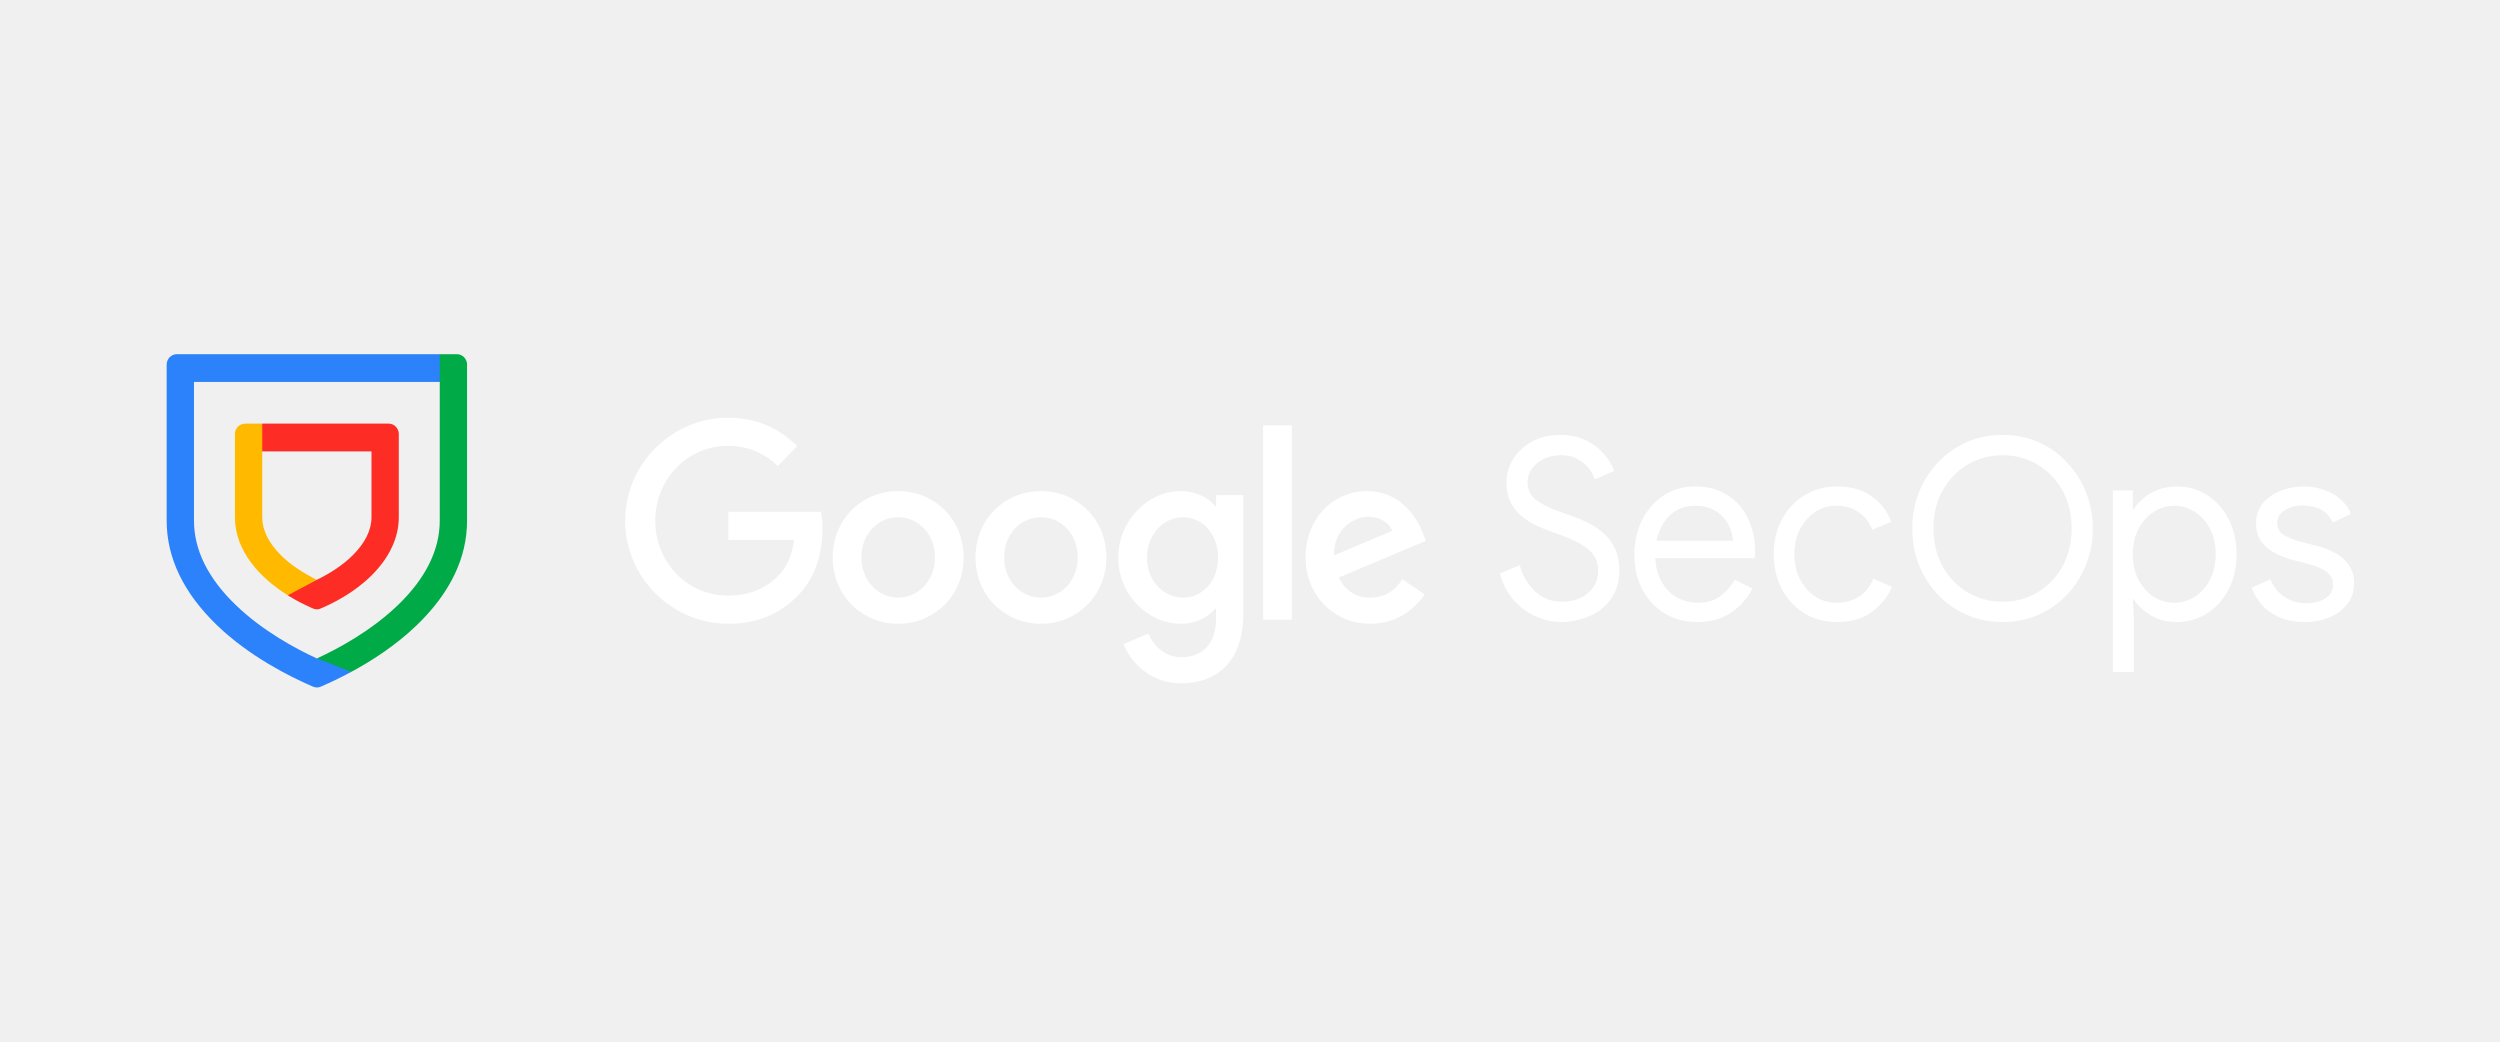
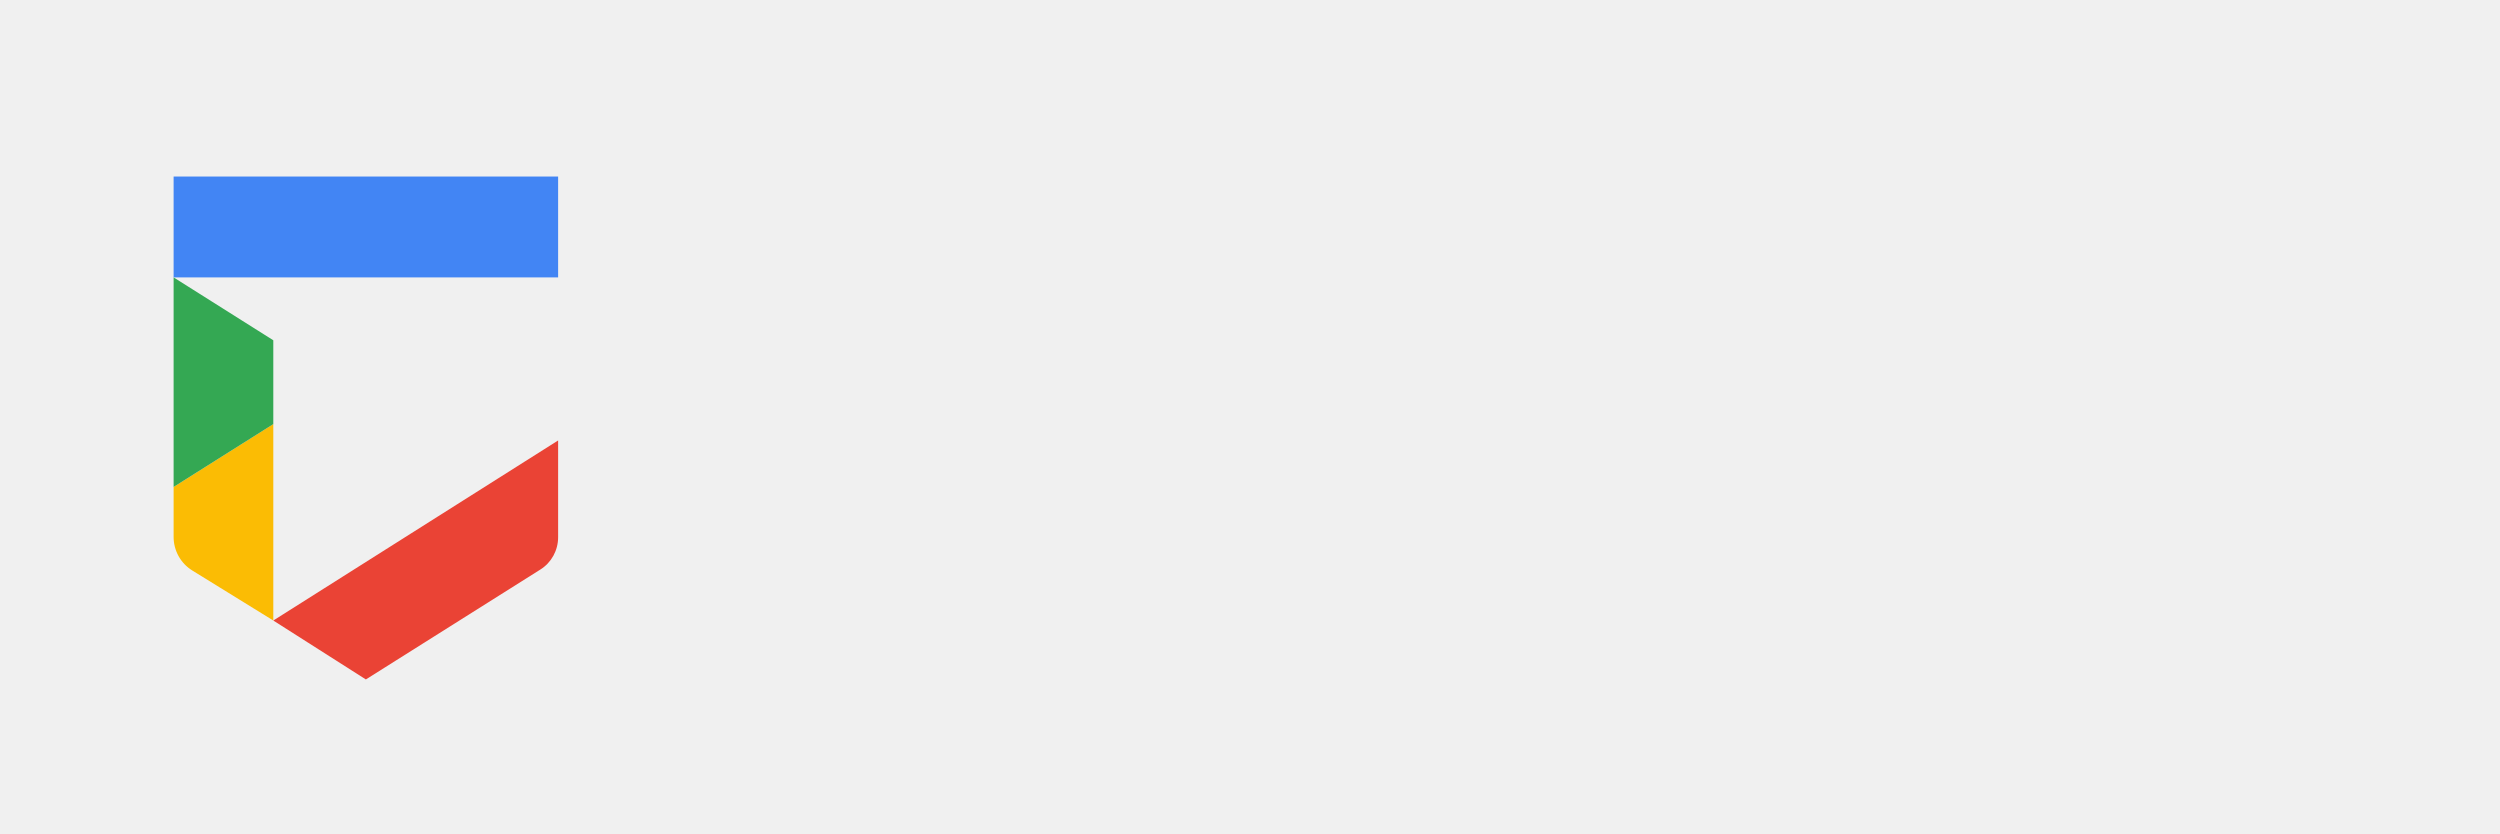
- <svg xmlns="http://www.w3.org/2000/svg" width="120" height="50" viewBox="0 0 120 50" fill="none">
-   <path d="M34.962 25.916V24.565H39.407C39.453 24.803 39.479 25.087 39.479 25.394C39.479 26.407 39.207 27.661 38.329 28.554C37.476 29.458 36.385 29.941 34.939 29.941C32.26 29.941 30.007 27.721 30.007 24.995C30.007 22.27 32.26 20.05 34.939 20.05C36.421 20.05 37.476 20.641 38.27 21.413L37.334 22.366C36.764 21.823 35.994 21.401 34.939 21.401C32.983 21.401 31.453 23.005 31.453 24.995C31.453 26.986 32.983 28.59 34.939 28.59C36.207 28.59 36.93 28.071 37.393 27.601C37.769 27.218 38.018 26.668 38.114 25.916L34.962 25.916Z" fill="white" />
-   <path d="M46.254 26.757C46.254 28.59 44.843 29.941 43.112 29.941C41.381 29.941 39.97 28.59 39.97 26.757C39.97 24.911 41.381 23.572 43.112 23.572C44.843 23.572 46.254 24.911 46.254 26.757ZM44.878 26.757C44.878 25.611 44.06 24.827 43.112 24.827C42.164 24.827 41.346 25.611 41.346 26.757C41.346 27.89 42.163 28.686 43.112 28.686C44.06 28.686 44.878 27.89 44.878 26.757Z" fill="white" />
-   <path d="M53.107 26.757C53.107 28.59 51.696 29.941 49.965 29.941C48.235 29.941 46.824 28.59 46.824 26.757C46.824 24.911 48.234 23.572 49.965 23.572C51.696 23.572 53.107 24.911 53.107 26.757ZM51.732 26.757C51.732 25.611 50.914 24.827 49.965 24.827C49.017 24.827 48.199 25.611 48.199 26.757C48.199 27.89 49.017 28.686 49.965 28.686C50.914 28.686 51.732 27.89 51.732 26.757Z" fill="white" />
-   <path d="M59.676 23.765V29.483C59.676 31.835 58.313 32.8 56.7 32.8C55.183 32.8 54.27 31.762 53.926 30.918L55.124 30.411C55.337 30.93 55.859 31.545 56.7 31.545C57.732 31.545 58.372 30.894 58.372 29.675V29.217H58.325C58.016 29.603 57.423 29.941 56.677 29.941C55.112 29.941 53.677 28.554 53.677 26.769C53.677 24.971 55.112 23.572 56.677 23.572C57.423 23.572 58.016 23.91 58.325 24.284H58.372V23.765H59.676ZM58.467 26.769C58.467 25.647 57.732 24.827 56.795 24.827C55.847 24.827 55.053 25.647 55.053 26.769C55.053 27.878 55.847 28.686 56.795 28.686C57.732 28.686 58.467 27.878 58.467 26.769Z" fill="white" />
-   <path d="M62.005 20.419V29.748H60.63V20.419H62.005Z" fill="white" />
-   <path d="M67.316 27.806L68.383 28.53C68.039 29.048 67.209 29.941 65.775 29.941C63.996 29.941 62.669 28.542 62.669 26.757C62.669 24.863 64.008 23.572 65.621 23.572C67.245 23.572 68.039 24.887 68.3 25.599L68.442 25.96L64.257 27.721C64.577 28.361 65.075 28.686 65.775 28.686C66.474 28.686 66.96 28.337 67.316 27.806ZM64.032 26.66L66.83 25.478C66.676 25.08 66.213 24.803 65.668 24.803C64.968 24.803 63.996 25.43 64.032 26.66L64.032 26.66Z" fill="white" />
-   <path d="M11.315 29.04C9.985 27.758 9.311 26.396 9.311 24.993V18.333H21.108L21.631 17.682L21.108 17H8.492C8.22 17 8 17.224 8 17.5V24.993C8 26.777 8.812 28.464 10.413 30.008C11.987 31.526 13.932 32.482 14.951 32.928L15.015 32.956C15.077 32.983 15.144 33 15.21 33C15.276 33 15.341 32.984 15.404 32.956L15.469 32.928C15.833 32.769 16.316 32.544 16.857 32.252C16.618 31.962 16.4 31.648 16.4 31.648C16.4 31.648 15.211 31.606 15.21 31.605C14.226 31.154 12.619 30.298 11.315 29.04Z" fill="#2B82FB" />
-   <path d="M21.928 17H21.108V24.993C21.108 26.396 20.434 27.758 19.105 29.04C17.8 30.298 16.193 31.154 15.21 31.605C15.212 31.606 15.95 31.885 16.857 32.252C17.831 31.727 18.995 30.983 20.006 30.008C21.608 28.464 22.419 26.777 22.419 24.993V17.5C22.419 17.224 22.199 17 21.928 17Z" fill="#00AB47" />
-   <path d="M13.813 28.575L14.883 28.508L15.21 27.831C14.558 27.513 13.944 27.109 13.495 26.662C12.893 26.063 12.588 25.447 12.588 24.833V21.667L12.994 20.998L12.588 20.334H11.769C11.497 20.334 11.277 20.558 11.277 20.834V24.833C11.277 26.43 12.449 27.719 13.813 28.575H13.813Z" fill="#FFBA00" />
-   <path d="M17.831 21.667V24.831C17.831 25.445 17.526 26.061 16.924 26.661C16.475 27.108 15.861 27.513 15.21 27.831L13.813 28.575C14.185 28.808 14.57 29.009 14.951 29.175L15.015 29.204C15.078 29.231 15.143 29.25 15.21 29.25C15.275 29.25 15.342 29.231 15.404 29.204L15.469 29.175C15.991 28.947 16.994 28.458 17.841 27.614C18.692 26.766 19.142 25.803 19.142 24.831V20.833C19.142 20.557 18.922 20.333 18.651 20.333H12.588V21.667H17.831L17.831 21.667Z" fill="#FD2C25" />
-   <path d="M110.616 29.856C110.168 29.856 109.77 29.784 109.424 29.64C109.086 29.488 108.803 29.288 108.574 29.04C108.354 28.784 108.189 28.508 108.079 28.212L108.976 27.804C109.133 28.172 109.361 28.456 109.66 28.656C109.959 28.856 110.301 28.956 110.687 28.956C111.057 28.956 111.364 28.88 111.607 28.728C111.859 28.576 111.985 28.352 111.985 28.056C111.985 27.872 111.934 27.72 111.832 27.599C111.729 27.471 111.58 27.363 111.383 27.275C111.187 27.187 110.947 27.107 110.663 27.035L109.932 26.843C109.648 26.763 109.381 26.651 109.129 26.507C108.877 26.363 108.673 26.179 108.515 25.955C108.366 25.723 108.291 25.443 108.291 25.115C108.291 24.747 108.397 24.43 108.61 24.166C108.822 23.902 109.102 23.702 109.448 23.566C109.794 23.422 110.164 23.35 110.557 23.35C110.903 23.35 111.226 23.402 111.525 23.506C111.832 23.602 112.099 23.75 112.327 23.95C112.555 24.142 112.729 24.383 112.847 24.671L111.973 25.079C111.824 24.775 111.623 24.562 111.371 24.442C111.12 24.322 110.84 24.262 110.533 24.262C110.203 24.262 109.916 24.338 109.672 24.491C109.428 24.635 109.306 24.835 109.306 25.091C109.306 25.347 109.404 25.539 109.601 25.667C109.806 25.795 110.054 25.899 110.345 25.979L111.218 26.207C111.808 26.359 112.253 26.587 112.552 26.891C112.851 27.187 113 27.552 113 27.984C113 28.368 112.894 28.7 112.681 28.98C112.469 29.26 112.182 29.476 111.82 29.628C111.458 29.78 111.057 29.856 110.616 29.856Z" fill="white" />
-   <path d="M101.419 32.257V23.542H102.375V24.454H102.422C102.532 24.262 102.686 24.082 102.882 23.914C103.087 23.746 103.323 23.61 103.59 23.506C103.858 23.402 104.153 23.35 104.475 23.35C105.026 23.35 105.518 23.49 105.951 23.77C106.383 24.05 106.726 24.434 106.977 24.923C107.229 25.411 107.355 25.971 107.355 26.603C107.355 27.235 107.229 27.796 106.977 28.284C106.726 28.772 106.383 29.156 105.951 29.436C105.518 29.716 105.026 29.856 104.475 29.856C103.996 29.856 103.575 29.744 103.213 29.52C102.851 29.296 102.587 29.044 102.422 28.764H102.375L102.422 29.604V32.257H101.419ZM104.369 28.932C104.715 28.932 105.038 28.84 105.337 28.656C105.644 28.464 105.888 28.192 106.069 27.84C106.257 27.488 106.352 27.075 106.352 26.603C106.352 26.123 106.257 25.711 106.069 25.367C105.888 25.015 105.644 24.747 105.337 24.562C105.038 24.37 104.715 24.274 104.369 24.274C104.023 24.274 103.697 24.37 103.39 24.562C103.091 24.747 102.847 25.015 102.658 25.367C102.469 25.711 102.375 26.123 102.375 26.603C102.375 27.083 102.469 27.5 102.658 27.852C102.847 28.196 103.091 28.464 103.39 28.656C103.697 28.84 104.023 28.932 104.369 28.932Z" fill="white" />
-   <path d="M96.123 29.856C95.501 29.856 94.927 29.74 94.4 29.508C93.873 29.276 93.412 28.956 93.019 28.548C92.634 28.132 92.331 27.656 92.11 27.119C91.898 26.575 91.792 25.991 91.792 25.367C91.792 24.743 91.898 24.162 92.11 23.626C92.331 23.082 92.634 22.606 93.019 22.198C93.412 21.782 93.873 21.457 94.4 21.225C94.927 20.993 95.501 20.877 96.123 20.877C96.745 20.877 97.319 20.993 97.846 21.225C98.373 21.457 98.829 21.782 99.215 22.198C99.608 22.606 99.911 23.082 100.124 23.626C100.344 24.162 100.454 24.743 100.454 25.367C100.454 25.991 100.344 26.575 100.124 27.119C99.911 27.656 99.608 28.132 99.215 28.548C98.829 28.956 98.373 29.276 97.846 29.508C97.319 29.74 96.745 29.856 96.123 29.856ZM96.123 28.884C96.737 28.884 97.291 28.736 97.787 28.44C98.29 28.144 98.692 27.732 98.991 27.203C99.29 26.667 99.439 26.055 99.439 25.367C99.439 24.671 99.29 24.058 98.991 23.53C98.692 23.002 98.29 22.59 97.787 22.294C97.291 21.998 96.737 21.85 96.123 21.85C95.517 21.85 94.962 21.998 94.459 22.294C93.955 22.59 93.554 23.002 93.255 23.53C92.956 24.058 92.807 24.671 92.807 25.367C92.807 26.055 92.956 26.667 93.255 27.203C93.554 27.732 93.955 28.144 94.459 28.44C94.962 28.736 95.517 28.884 96.123 28.884Z" fill="white" />
-   <path d="M88.184 29.856C87.594 29.856 87.067 29.716 86.603 29.436C86.146 29.148 85.788 28.76 85.529 28.272C85.269 27.776 85.139 27.219 85.139 26.603C85.139 25.979 85.269 25.423 85.529 24.935C85.788 24.447 86.146 24.062 86.603 23.782C87.067 23.494 87.594 23.35 88.184 23.35C88.861 23.35 89.415 23.51 89.848 23.83C90.289 24.142 90.6 24.547 90.781 25.043L89.872 25.427C89.722 25.051 89.498 24.767 89.199 24.575C88.908 24.375 88.554 24.274 88.137 24.274C87.783 24.274 87.452 24.37 87.146 24.562C86.847 24.755 86.603 25.027 86.414 25.379C86.225 25.723 86.131 26.131 86.131 26.603C86.131 27.067 86.225 27.476 86.414 27.828C86.603 28.18 86.847 28.452 87.146 28.644C87.452 28.836 87.783 28.932 88.137 28.932C88.562 28.932 88.928 28.832 89.234 28.632C89.541 28.432 89.769 28.148 89.919 27.78L90.816 28.164C90.619 28.636 90.3 29.036 89.86 29.364C89.419 29.692 88.861 29.856 88.184 29.856Z" fill="white" />
-   <path d="M81.448 29.856C80.866 29.856 80.347 29.716 79.89 29.436C79.442 29.156 79.088 28.772 78.828 28.284C78.576 27.796 78.45 27.239 78.45 26.615C78.45 26.031 78.569 25.491 78.805 24.995C79.048 24.498 79.387 24.102 79.819 23.806C80.26 23.502 80.775 23.35 81.365 23.35C81.963 23.35 82.475 23.486 82.9 23.758C83.332 24.022 83.663 24.39 83.891 24.863C84.127 25.335 84.245 25.875 84.245 26.483C84.245 26.539 84.241 26.595 84.233 26.651C84.233 26.707 84.229 26.755 84.221 26.795H79.454C79.477 27.235 79.576 27.608 79.749 27.912C79.945 28.256 80.197 28.512 80.504 28.68C80.819 28.848 81.145 28.932 81.483 28.932C81.924 28.932 82.286 28.828 82.569 28.62C82.86 28.404 83.092 28.14 83.265 27.828L84.115 28.248C83.879 28.712 83.541 29.096 83.1 29.4C82.66 29.704 82.109 29.856 81.448 29.856ZM79.513 25.955H83.183C83.175 25.787 83.136 25.607 83.065 25.415C83.002 25.215 82.896 25.031 82.746 24.863C82.605 24.687 82.42 24.547 82.192 24.442C81.971 24.331 81.696 24.274 81.365 24.274C80.972 24.274 80.63 24.378 80.339 24.587C80.055 24.787 79.839 25.063 79.69 25.415C79.611 25.583 79.552 25.763 79.513 25.955Z" fill="white" />
-   <path d="M74.942 29.856C74.533 29.856 74.128 29.768 73.727 29.592C73.325 29.416 72.971 29.156 72.664 28.812C72.358 28.468 72.133 28.04 71.992 27.527L72.948 27.131C73.081 27.628 73.325 28.044 73.679 28.38C74.033 28.716 74.462 28.884 74.966 28.884C75.28 28.884 75.568 28.828 75.827 28.716C76.095 28.596 76.307 28.424 76.465 28.2C76.63 27.976 76.712 27.704 76.712 27.384C76.712 27.095 76.641 26.851 76.5 26.651C76.366 26.451 76.162 26.275 75.886 26.123C75.611 25.963 75.273 25.811 74.871 25.667L74.34 25.475C74.104 25.387 73.864 25.283 73.62 25.163C73.384 25.035 73.164 24.883 72.96 24.707C72.763 24.523 72.605 24.306 72.487 24.058C72.369 23.802 72.31 23.502 72.31 23.158C72.31 22.742 72.421 22.362 72.641 22.018C72.861 21.674 73.164 21.398 73.549 21.189C73.935 20.981 74.38 20.877 74.883 20.877C75.41 20.877 75.851 20.977 76.205 21.177C76.567 21.369 76.85 21.602 77.055 21.874C77.267 22.138 77.409 22.382 77.479 22.606L76.547 23.014C76.5 22.846 76.409 22.674 76.276 22.498C76.142 22.314 75.961 22.162 75.733 22.042C75.513 21.914 75.233 21.85 74.895 21.85C74.62 21.85 74.36 21.906 74.116 22.018C73.88 22.13 73.687 22.286 73.538 22.486C73.396 22.678 73.325 22.902 73.325 23.158C73.325 23.518 73.467 23.802 73.75 24.01C74.033 24.218 74.415 24.407 74.895 24.575L75.45 24.767C75.701 24.855 75.957 24.963 76.217 25.091C76.484 25.219 76.732 25.383 76.96 25.583C77.188 25.783 77.373 26.031 77.515 26.327C77.656 26.615 77.727 26.963 77.727 27.372C77.727 27.812 77.641 28.192 77.468 28.512C77.302 28.824 77.082 29.08 76.807 29.28C76.531 29.48 76.228 29.624 75.898 29.712C75.576 29.808 75.257 29.856 74.942 29.856Z" fill="white" />
+ <svg xmlns="http://www.w3.org/2000/svg" width="72" height="24" viewBox="0 0 72 24" fill="none">
+   <path d="M25.449 15.555C24.256 15.555 23.259 15.154 22.456 14.351C21.661 13.549 21.264 12.548 21.264 11.348C21.264 10.148 21.661 9.15 22.456 8.355C23.251 7.545 24.249 7.14 25.449 7.14C26.664 7.14 27.65 7.579 28.407 8.456L27.665 9.176C27.087 8.479 26.349 8.13 25.449 8.13C24.556 8.13 23.81 8.43 23.21 9.03C22.617 9.623 22.321 10.395 22.321 11.348C22.321 12.3 22.617 13.073 23.21 13.665C23.81 14.265 24.556 14.565 25.449 14.565C26.386 14.565 27.2 14.171 27.89 13.384L28.644 14.115C28.261 14.573 27.792 14.929 27.237 15.184C26.682 15.431 26.086 15.555 25.449 15.555Z" fill="#F0F0F0" />
+   <path d="M29.563 7.32H30.598V9.863L30.553 10.628H30.598C30.756 10.358 30.996 10.133 31.318 9.953C31.648 9.773 31.99 9.683 32.342 9.683C33.017 9.683 33.535 9.878 33.895 10.268C34.262 10.65 34.446 11.198 34.446 11.91V15.375H33.411V12.113C33.411 11.123 32.972 10.628 32.095 10.628C31.675 10.628 31.318 10.804 31.026 11.156C30.741 11.501 30.598 11.906 30.598 12.371V15.375H29.563V7.32Z" fill="#F0F0F0" />
+   <path d="M36.696 15.375H35.661V9.863H36.651V10.763H36.696C36.801 10.47 37.014 10.223 37.337 10.02C37.667 9.81 37.989 9.705 38.304 9.705C38.605 9.705 38.859 9.75 39.069 9.84L38.755 10.841C38.627 10.789 38.425 10.763 38.147 10.763C37.757 10.763 37.416 10.92 37.123 11.235C36.838 11.55 36.696 11.918 36.696 12.338V15.375Z" fill="#F0F0F0" />
+   <path d="M39.092 12.619C39.092 11.771 39.358 11.07 39.891 10.515C40.431 9.96 41.11 9.683 41.927 9.683C42.745 9.683 43.42 9.96 43.952 10.515C44.492 11.07 44.762 11.771 44.762 12.619C44.762 13.474 44.492 14.175 43.952 14.723C43.42 15.278 42.745 15.555 41.927 15.555C41.11 15.555 40.431 15.278 39.891 14.723C39.358 14.168 39.092 13.466 39.092 12.619ZM40.127 12.619C40.127 13.211 40.3 13.691 40.645 14.059C40.99 14.426 41.417 14.61 41.927 14.61C42.437 14.61 42.865 14.426 43.21 14.059C43.555 13.691 43.727 13.211 43.727 12.619C43.727 12.034 43.555 11.558 43.21 11.19C42.857 10.815 42.43 10.628 41.927 10.628C41.425 10.628 40.997 10.815 40.645 11.19C40.3 11.558 40.127 12.034 40.127 12.619Z" fill="#F0F0F0" />
+   <path d="M45.592 9.863H46.582V10.628H46.627C46.785 10.358 47.025 10.133 47.347 9.953C47.677 9.773 48.019 9.683 48.371 9.683C49.046 9.683 49.564 9.878 49.924 10.268C50.291 10.65 50.475 11.198 50.475 11.91V15.375H49.44V11.978C49.417 11.078 48.964 10.628 48.079 10.628C47.666 10.628 47.321 10.796 47.044 11.134C46.766 11.464 46.627 11.861 46.627 12.326V15.375H45.592V9.863Z" fill="#F0F0F0" />
+   <path d="M53.029 7.961C53.029 8.164 52.957 8.336 52.815 8.479C52.672 8.621 52.5 8.693 52.297 8.693C52.095 8.693 51.922 8.621 51.78 8.479C51.637 8.336 51.566 8.164 51.566 7.961C51.566 7.759 51.637 7.586 51.78 7.444C51.922 7.301 52.095 7.23 52.297 7.23C52.5 7.23 52.672 7.301 52.815 7.444C52.957 7.586 53.029 7.759 53.029 7.961ZM52.815 9.863V15.375H51.78V9.863H52.815Z" fill="#F0F0F0" />
+   <path d="M56.627 15.555C55.809 15.555 55.131 15.278 54.591 14.723C54.058 14.153 53.792 13.451 53.792 12.619C53.792 11.771 54.058 11.07 54.591 10.515C55.131 9.96 55.809 9.683 56.627 9.683C57.189 9.683 57.681 9.825 58.101 10.11C58.521 10.388 58.836 10.774 59.046 11.269L58.101 11.663C57.808 10.973 57.294 10.628 56.559 10.628C56.087 10.628 55.678 10.819 55.333 11.201C54.996 11.584 54.827 12.056 54.827 12.619C54.827 13.181 54.996 13.654 55.333 14.036C55.678 14.419 56.087 14.61 56.559 14.61C57.317 14.61 57.849 14.265 58.157 13.575L59.079 13.969C58.877 14.464 58.558 14.854 58.123 15.139C57.696 15.416 57.197 15.555 56.627 15.555Z" fill="#F0F0F0" />
+   <path d="M61.02 7.32V15.375H59.984V7.32H61.02Z" fill="#F0F0F0" />
+   <path d="M64.701 15.555C63.891 15.555 63.223 15.278 62.698 14.723C62.173 14.168 61.911 13.466 61.911 12.619C61.911 11.779 62.166 11.081 62.676 10.526C63.186 9.964 63.838 9.683 64.633 9.683C65.451 9.683 66.1 9.949 66.579 10.481C67.067 11.006 67.311 11.745 67.311 12.698L67.299 12.81H62.968C62.983 13.35 63.163 13.785 63.508 14.115C63.853 14.445 64.266 14.61 64.746 14.61C65.406 14.61 65.923 14.28 66.298 13.62L67.221 14.07C66.973 14.535 66.628 14.899 66.186 15.161C65.751 15.424 65.256 15.555 64.701 15.555ZM63.047 11.955H66.208C66.178 11.573 66.021 11.258 65.736 11.01C65.458 10.755 65.083 10.628 64.611 10.628C64.221 10.628 63.883 10.748 63.598 10.988C63.321 11.228 63.137 11.55 63.047 11.955Z" fill="#F0F0F0" />
+   <g clip-path="url(#clip0_2698_3152)">
+     <path d="M7.871 17.871L16.074 12.685V15.472C16.074 15.85 15.882 16.201 15.565 16.401L10.537 19.568L7.871 17.871Z" fill="#EA4335" />
+     <path d="M16.074 5.085H5V7.99H16.074V5.085Z" fill="#4285F4" />
+     <path d="M5 14.024L7.871 12.213V17.871L5.536 16.429C5.203 16.223 5 15.857 5 15.463V14.024Z" fill="#FBBC04" />
+     <path d="M5 7.989L7.871 9.8V12.214L5 14.024V7.989Z" fill="#34A853" />
+   </g>
+   <defs>
+     <clipPath id="clip0_2698_3152">
+       <rect width="11.25" height="15" fill="white" transform="translate(5 5)" />
+     </clipPath>
+   </defs>
</svg>
